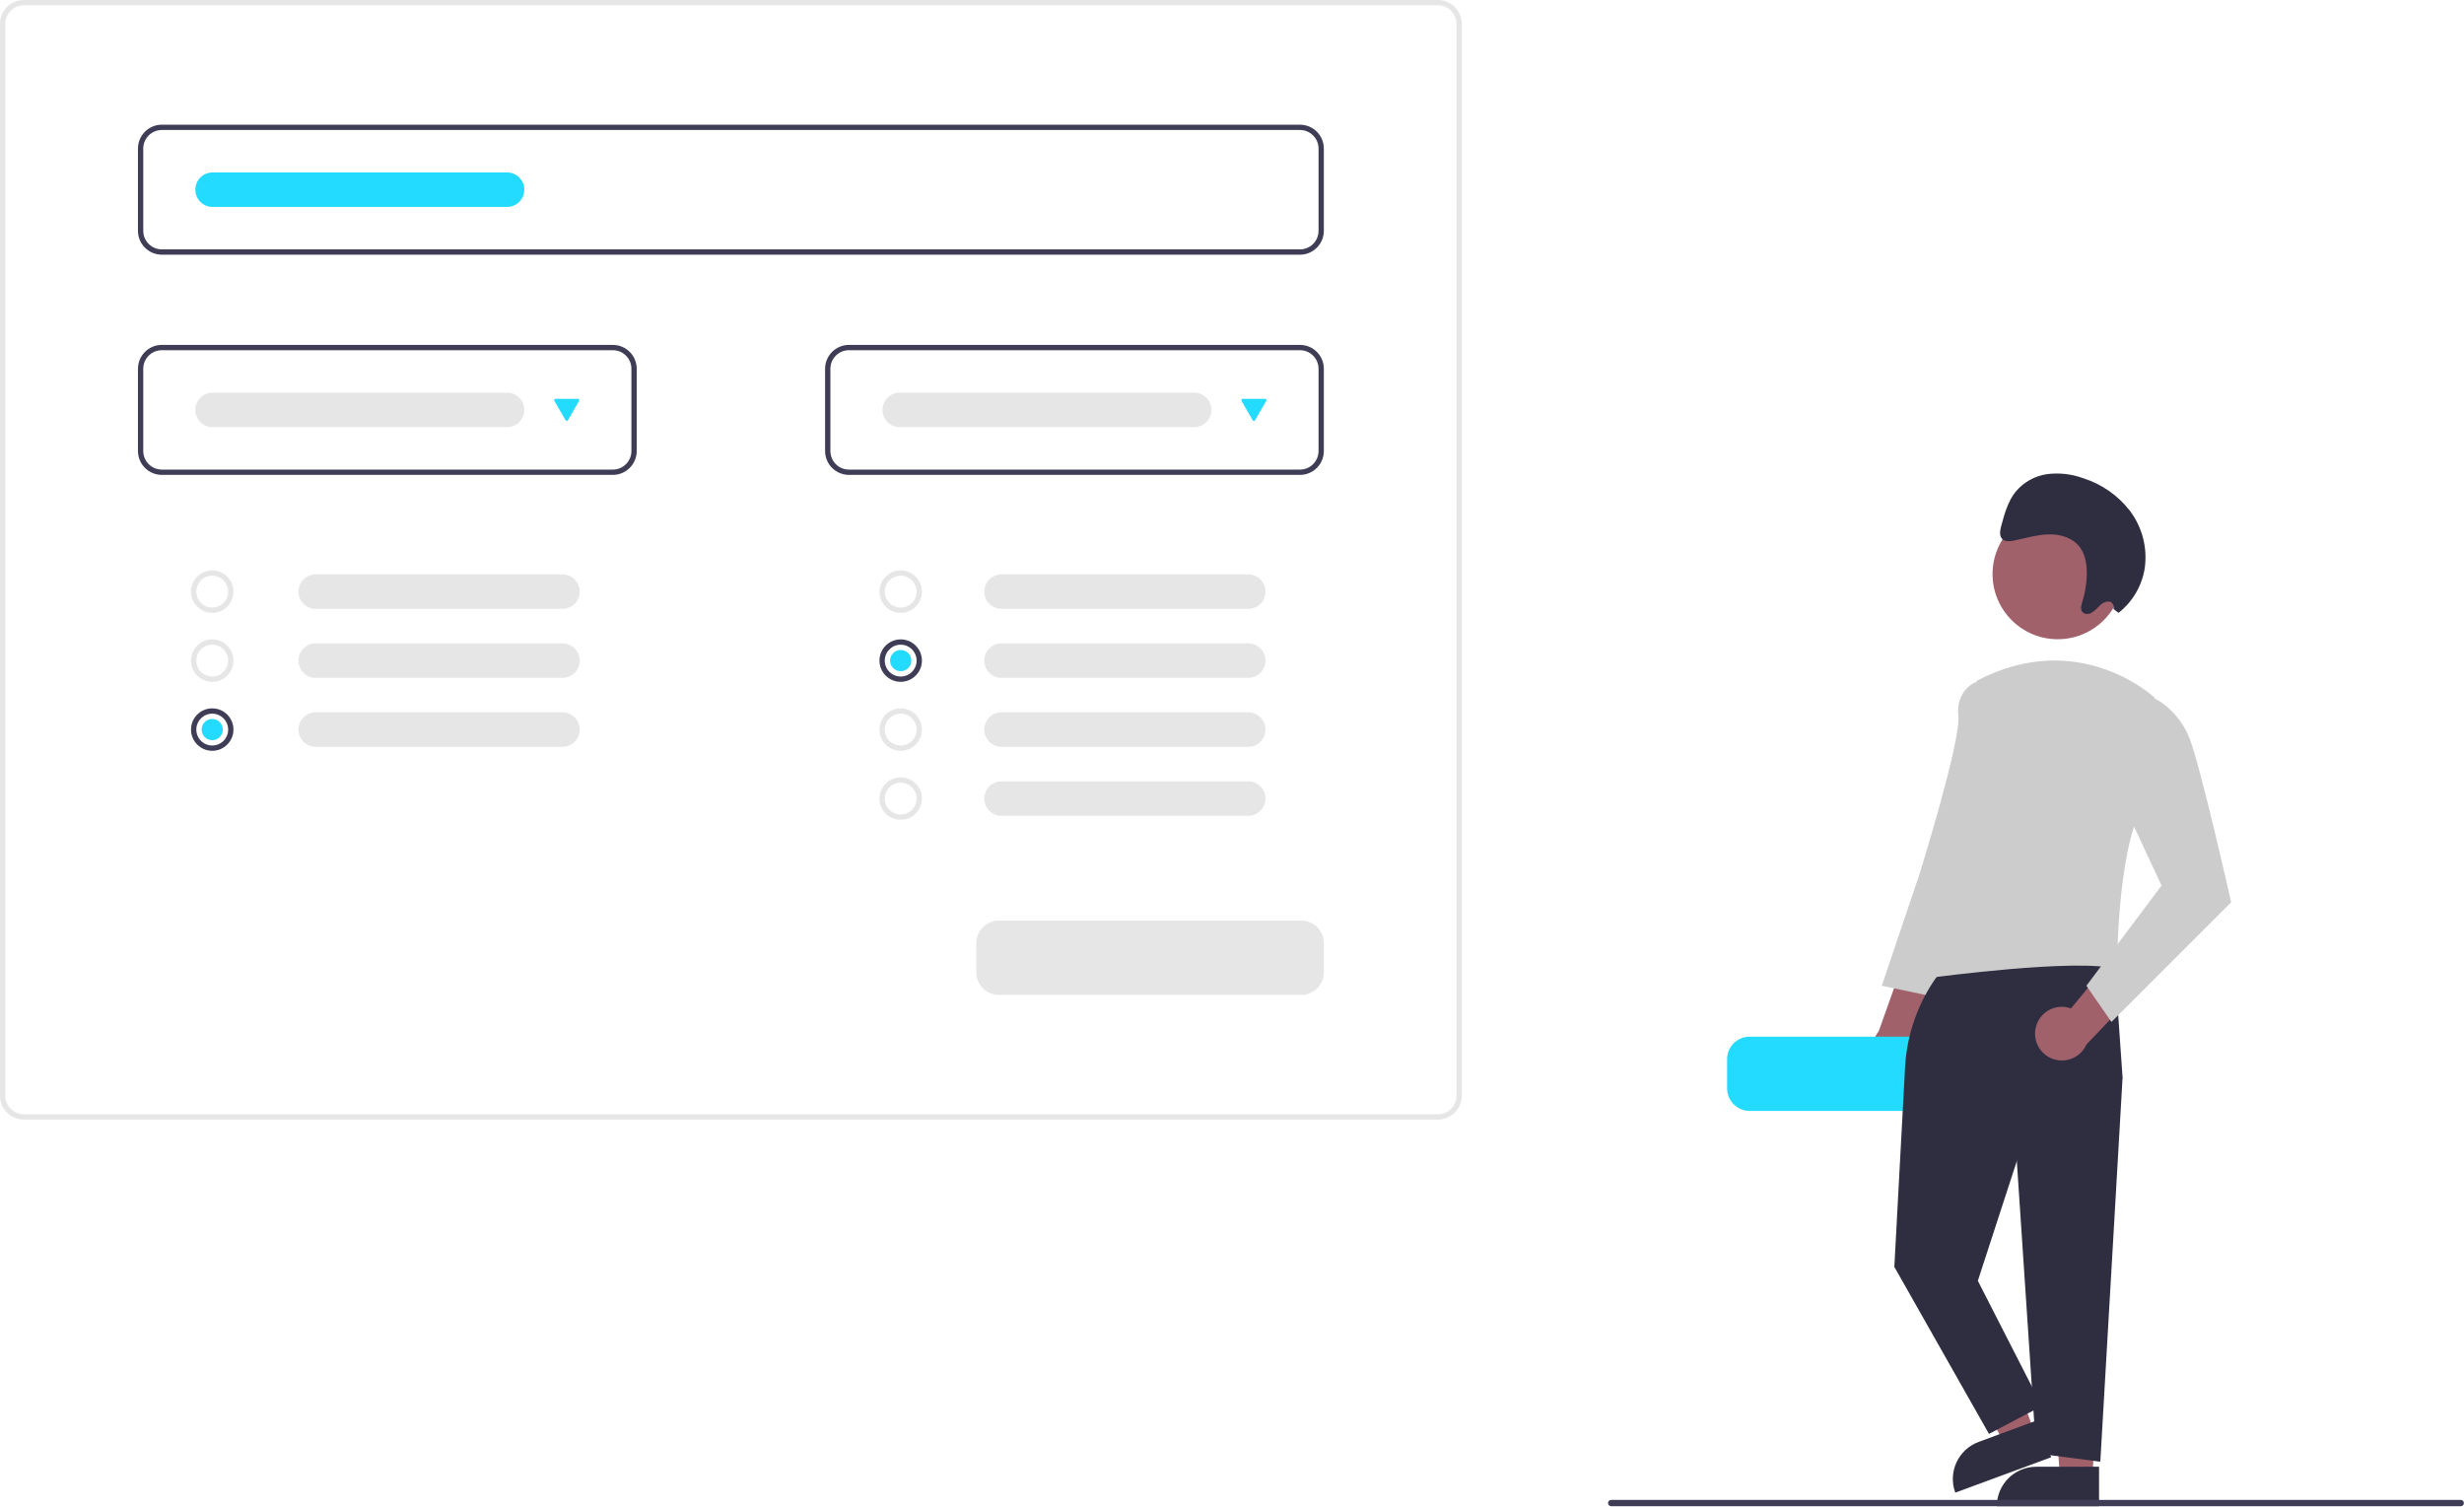
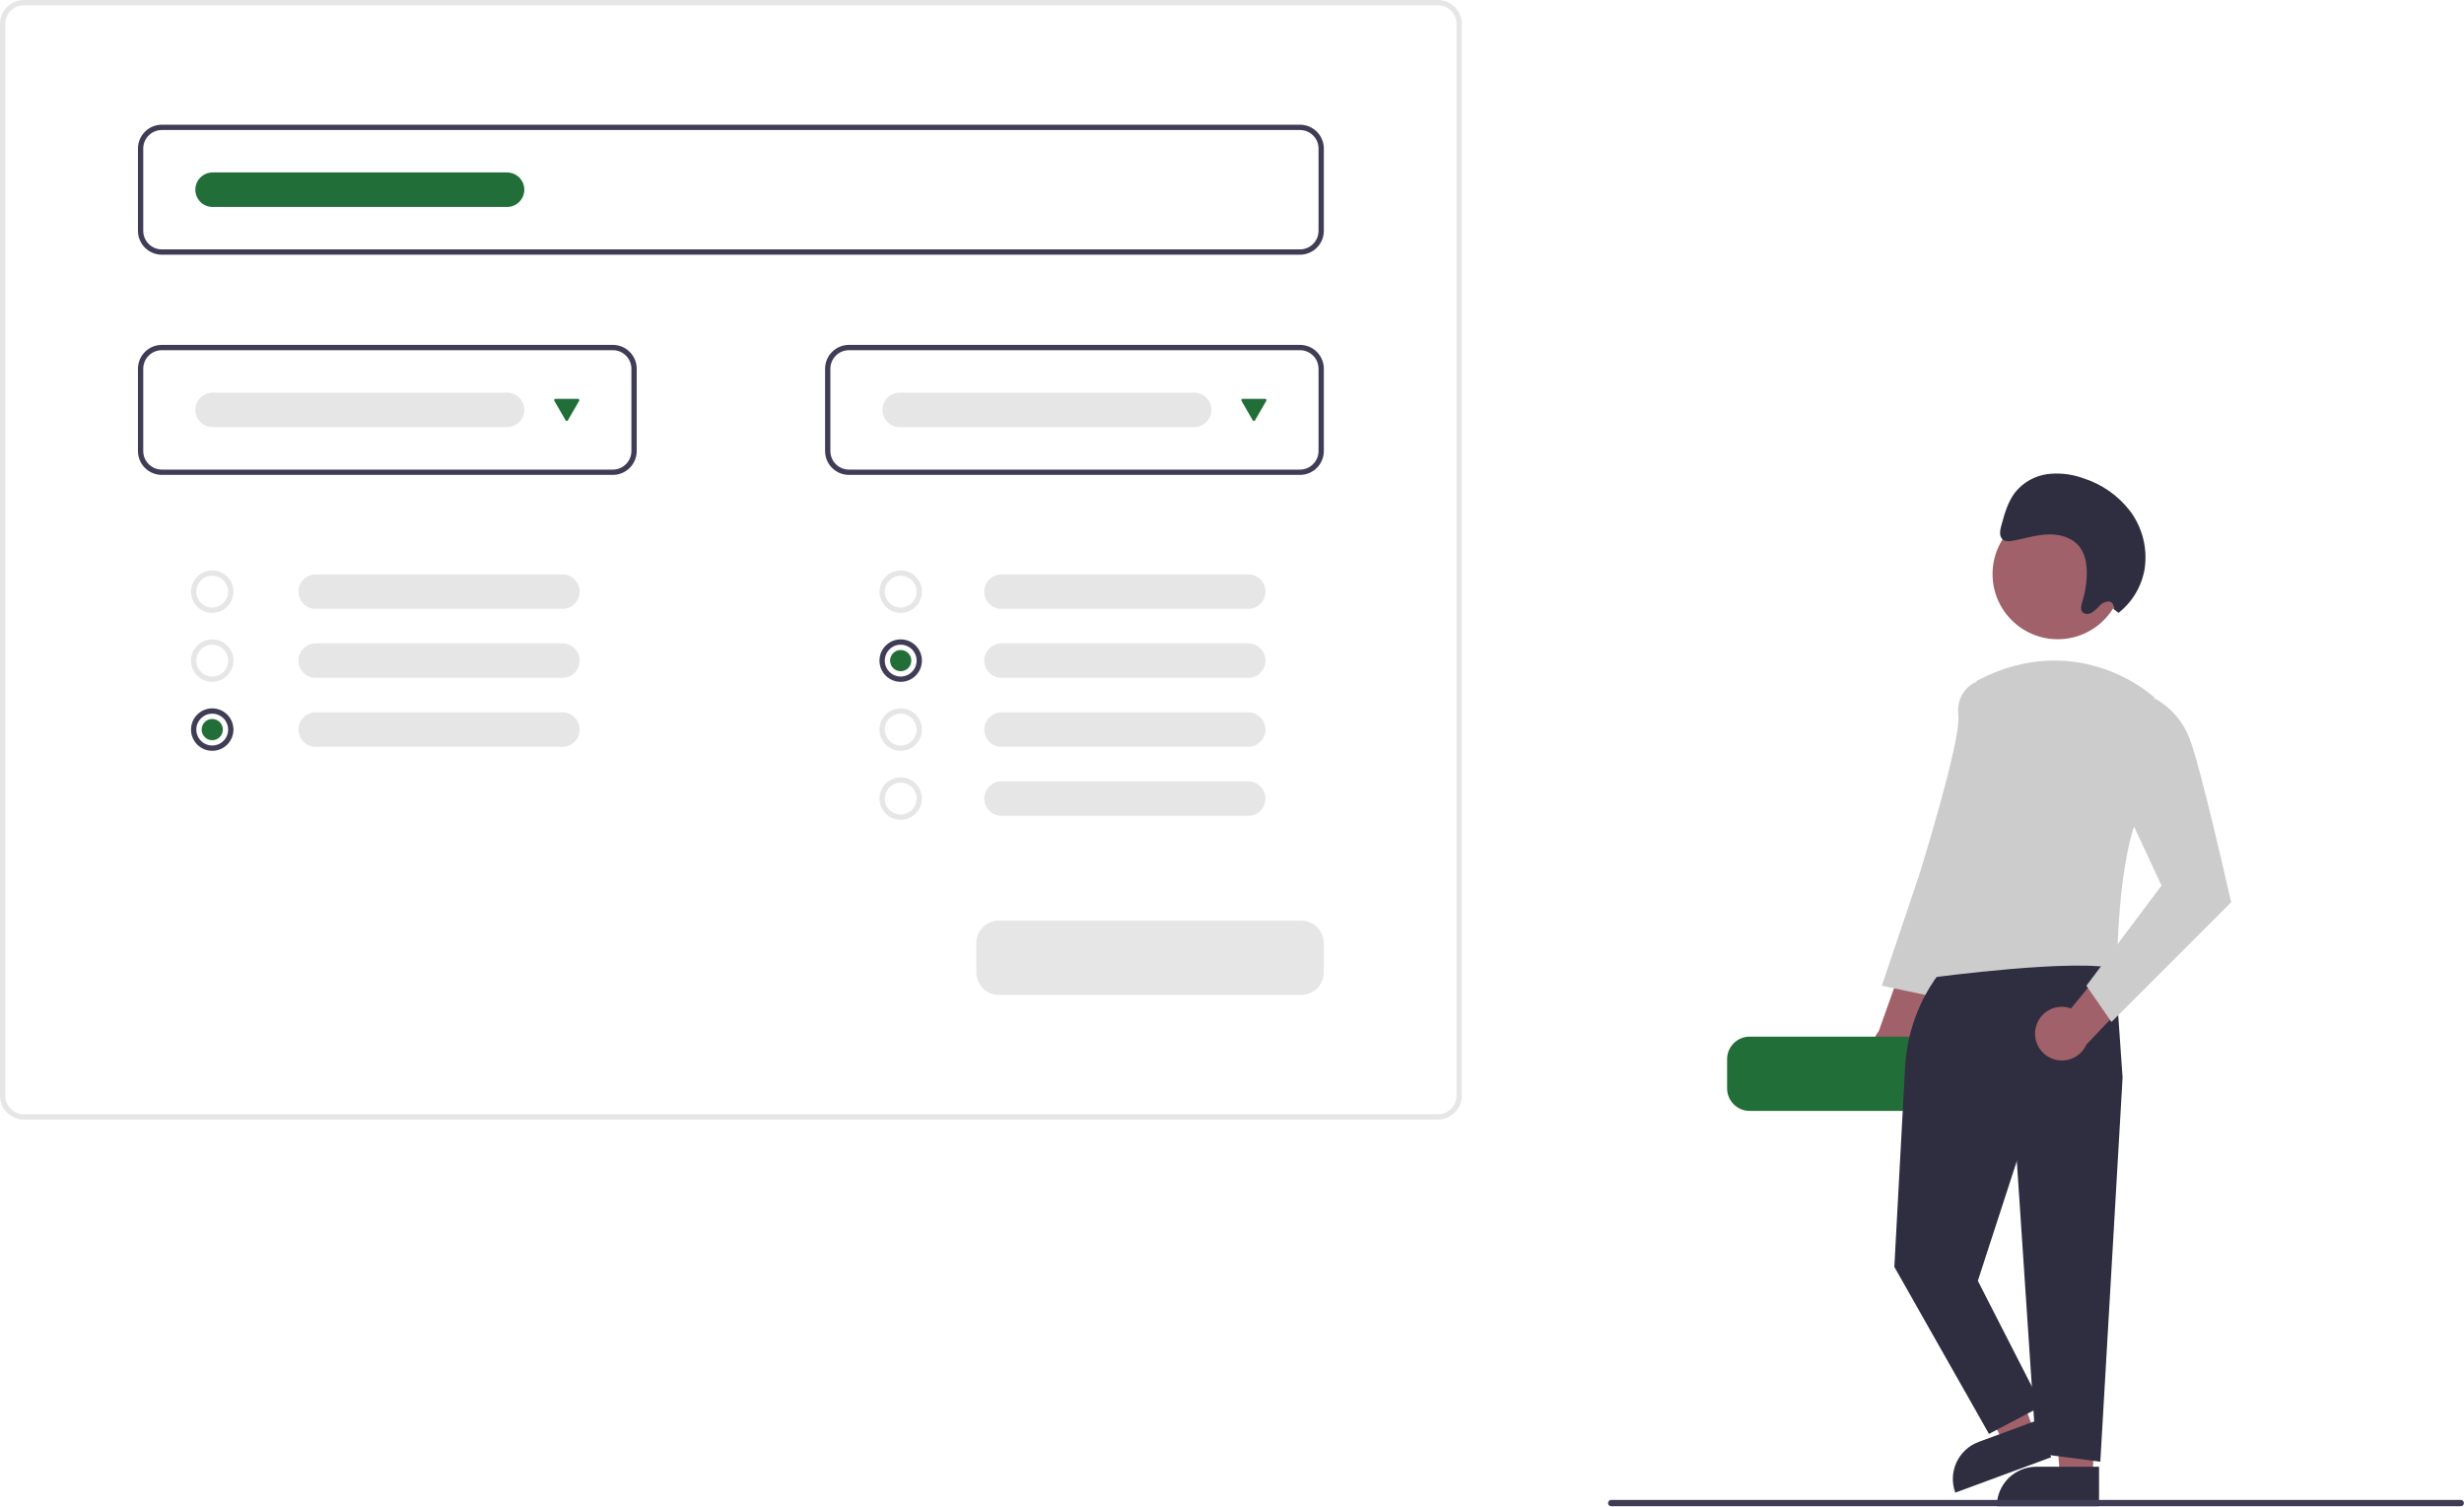
<svg xmlns="http://www.w3.org/2000/svg" data-name="Layer 1" width="928.758" height="567.737" viewBox="0 0 928.758 567.737">
  <path d="M857.744,569.264a10.056,10.056,0,0,0,.801-15.399l14.412-32.7L854.648,524.269l-10.879,30.577a10.11,10.11,0,0,0,13.975,14.419Z" transform="translate(-135.6209 -166.1317)" fill="#a0616a" />
  <path d="M885.326,424.376l-5.246-1.049s-7.344,3.148-6.295,12.59S859.097,495.72,859.097,495.72l-14.164,41.967,19.934,4.197,13.115-48.262Z" transform="translate(-135.6209 -166.1317)" fill="#ccc" />
-   <path d="M909.121,584.868h-114a8.51,8.51,0,0,1-8.5-8.5v-11a8.51,8.51,0,0,1,8.5-8.5h114a8.51,8.51,0,0,1,8.5,8.5v11A8.51,8.51,0,0,1,909.121,584.868Z" transform="translate(-135.6209 -166.1317)" fill="#23dbff" />
+   <path d="M909.121,584.868h-114a8.51,8.51,0,0,1-8.5-8.5v-11a8.51,8.51,0,0,1,8.5-8.5h114a8.51,8.51,0,0,1,8.5,8.5v11A8.51,8.51,0,0,1,909.121,584.868Z" transform="translate(-135.6209 -166.1317)" fill="#216e38" />
  <polygon points="766.749 539.503 755.248 543.748 733.399 501.407 750.374 495.141 766.749 539.503" fill="#a0616a" />
  <path d="M883.747,707.649h23.644a0,0,0,0,1,0,0v14.887a0,0,0,0,1,0,0H868.86a0,0,0,0,1,0,0v0A14.887,14.887,0,0,1,883.747,707.649Z" transform="translate(-328.2997 185.6612) rotate(-20.26053)" fill="#2f2e41" />
  <polygon points="788.731 557.111 776.483 556.555 772.799 509.051 790.875 509.872 788.731 557.111" fill="#a0616a" />
  <path d="M767.552,552.85h23.644a0,0,0,0,1,0,0v14.887a0,0,0,0,1,0,0H752.665a0,0,0,0,1,0,0v0A14.887,14.887,0,0,1,767.552,552.85Z" fill="#2f2e41" />
  <path d="M869.589,529.294v0a64.582,64.582,0,0,0-15.886,39.06l-4.048,75.3,35.672,62.951,19.934-10.492-24.131-47.213,14.688-45.115L935.687,572.31l-3.148-45.115Z" transform="translate(-135.6209 -166.1317)" fill="#2f2e41" />
  <polygon points="789.574 401.982 800.066 406.179 791.673 550.965 767.542 547.818 760.197 437.654 789.574 401.982" fill="#2f2e41" />
  <path d="M902.869,553.899A10.056,10.056,0,0,1,916.249,546.236l22.679-27.616,5.492,17.739-22.379,23.505a10.11,10.11,0,0,1-19.173-5.965Z" transform="translate(-135.6209 -166.1317)" fill="#a0616a" />
  <circle cx="775.619" cy="216.383" r="24.561" fill="#a0616a" />
  <path d="M947.753,429.098s-28.328-26.754-67.147-6.295c0,0-9.967,101.246-16.262,111.737,0,0,54.557-7.344,69.246-3.148,0,0,0-44.065,9.443-60.852S947.753,429.098,947.753,429.098Z" transform="translate(-135.6209 -166.1317)" fill="#ccc" />
  <path d="M936.736,431.721l11.512-2.127a29.456,29.456,0,0,1,12.619,14.717c4.197,10.492,15.738,61.901,15.738,61.901l-45.115,45.115-9.443-13.639,28.328-37.77L935.687,468.442Z" transform="translate(-135.6209 -166.1317)" fill="#ccc" />
  <path d="M932.249,395.656a2.135,2.135,0,0,0-1.856-2.819,4.93,4.93,0,0,0-3.476,1.715,13.833,13.833,0,0,1-3.071,2.637c-1.188.599-2.8.514-3.477-.628-.636-1.072-.2-2.508.185-3.753a36.907,36.907,0,0,0,1.63-9.77c.111-3.7-.411-7.562-2.46-10.448-2.644-3.725-7.371-5.139-11.845-5.036s-8.875,1.484-13.307,2.357c-1.53.301-3.328.456-4.352-.73-1.088-1.261-.688-3.301-.226-5.004,1.201-4.417,2.475-8.985,5.265-12.552a18.898,18.898,0,0,1,12.061-6.79,28.938,28.938,0,0,1,13.462,1.528,36.096,36.096,0,0,1,17.683,12.319A29.236,29.236,0,0,1,944.043,380.28a26.667,26.667,0,0,1-9.886,16.855" transform="translate(-135.6209 -166.1317)" fill="#2f2e41" />
  <path d="M677.621,588.132h-533a9.01,9.01,0,0,1-9-9v-404a9.01,9.01,0,0,1,9-9h533a9.01,9.01,0,0,1,9,9v404A9.01,9.01,0,0,1,677.621,588.132Zm-533-420a7.008,7.008,0,0,0-7,7v404a7.008,7.008,0,0,0,7,7h533a7.008,7.008,0,0,0,7-7v-404a7.008,7.008,0,0,0-7-7Z" transform="translate(-135.6209 -166.1317)" fill="#e6e6e6" />
  <path d="M625.621,262.132h-429a9.01,9.01,0,0,1-9-9v-31a9.01,9.01,0,0,1,9-9h429a9.01,9.01,0,0,1,9,9v31A9.01,9.01,0,0,1,625.621,262.132Zm-429-47a7.008,7.008,0,0,0-7,7v31a7.008,7.008,0,0,0,7,7h429a7.008,7.008,0,0,0,7-7v-31a7.008,7.008,0,0,0-7-7Z" transform="translate(-135.6209 -166.1317)" fill="#3f3d56" />
  <path d="M366.621,345.132h-170a9.01,9.01,0,0,1-9-9v-31a9.01,9.01,0,0,1,9-9h170a9.01,9.01,0,0,1,9,9v31A9.01,9.01,0,0,1,366.621,345.132Zm-170-47a7.008,7.008,0,0,0-7,7v31a7.008,7.008,0,0,0,7,7h170a7.008,7.008,0,0,0,7-7v-31a7.008,7.008,0,0,0-7-7Z" transform="translate(-135.6209 -166.1317)" fill="#3f3d56" />
  <path d="M625.621,345.132h-170a9.01,9.01,0,0,1-9-9v-31a9.01,9.01,0,0,1,9-9h170a9.01,9.01,0,0,1,9,9v31A9.01,9.01,0,0,1,625.621,345.132Zm-170-47a7.008,7.008,0,0,0-7,7v31a7.008,7.008,0,0,0,7,7h170a7.008,7.008,0,0,0,7-7v-31a7.008,7.008,0,0,0-7-7Z" transform="translate(-135.6209 -166.1317)" fill="#3f3d56" />
  <path d="M626.121,541.132h-114a8.51,8.51,0,0,1-8.5-8.5v-11a8.51,8.51,0,0,1,8.5-8.5h114a8.51,8.51,0,0,1,8.5,8.5v11A8.51,8.51,0,0,1,626.121,541.132Z" transform="translate(-135.6209 -166.1317)" fill="#e6e6e6" />
  <path d="M215.621,397.132a8,8,0,1,1,8-8A8.009,8.009,0,0,1,215.621,397.132Zm0-14a6,6,0,1,0,6,6A6.007,6.007,0,0,0,215.621,383.132Z" transform="translate(-135.6209 -166.1317)" fill="#e6e6e6" />
  <path d="M215.621,423.132a8,8,0,1,1,8-8A8.009,8.009,0,0,1,215.621,423.132Zm0-14a6,6,0,1,0,6,6A6.007,6.007,0,0,0,215.621,409.132Z" transform="translate(-135.6209 -166.1317)" fill="#e6e6e6" />
  <path d="M215.621,449.132a8,8,0,1,1,8-8A8.009,8.009,0,0,1,215.621,449.132Zm0-14a6,6,0,1,0,6,6A6.007,6.007,0,0,0,215.621,435.132Z" transform="translate(-135.6209 -166.1317)" fill="#3f3d56" />
  <path d="M254.621,382.632a6.5,6.5,0,0,0,0,13h93a6.5,6.5,0,0,0,0-13Z" transform="translate(-135.6209 -166.1317)" fill="#e6e6e6" />
  <path d="M254.621,408.632a6.5,6.5,0,0,0,0,13h93a6.5,6.5,0,0,0,0-13Z" transform="translate(-135.6209 -166.1317)" fill="#e6e6e6" />
  <path d="M254.621,434.632a6.5,6.5,0,0,0,0,13h93a6.5,6.5,0,0,0,0-13Z" transform="translate(-135.6209 -166.1317)" fill="#e6e6e6" />
  <path d="M475.121,397.132a8,8,0,1,1,8-8A8.009,8.009,0,0,1,475.121,397.132Zm0-14a6,6,0,1,0,6,6A6.007,6.007,0,0,0,475.121,383.132Z" transform="translate(-135.6209 -166.1317)" fill="#e6e6e6" />
  <path d="M475.121,423.132a8,8,0,1,1,8-8A8.009,8.009,0,0,1,475.121,423.132Zm0-14a6,6,0,1,0,6,6A6.007,6.007,0,0,0,475.121,409.132Z" transform="translate(-135.6209 -166.1317)" fill="#3f3d56" />
  <path d="M475.121,449.132a8,8,0,1,1,8-8A8.009,8.009,0,0,1,475.121,449.132Zm0-14a6,6,0,1,0,6,6A6.007,6.007,0,0,0,475.121,435.132Z" transform="translate(-135.6209 -166.1317)" fill="#e6e6e6" />
  <path d="M475.121,475.132a8,8,0,1,1,8-8A8.009,8.009,0,0,1,475.121,475.132Zm0-14a6,6,0,1,0,6,6A6.007,6.007,0,0,0,475.121,461.132Z" transform="translate(-135.6209 -166.1317)" fill="#e6e6e6" />
  <path d="M513.121,382.632a6.5,6.5,0,1,0,0,13h93a6.5,6.5,0,0,0,0-13Z" transform="translate(-135.6209 -166.1317)" fill="#e6e6e6" />
  <path d="M513.121,408.632a6.5,6.5,0,1,0,0,13h93a6.5,6.5,0,0,0,0-13Z" transform="translate(-135.6209 -166.1317)" fill="#e6e6e6" />
  <path d="M513.121,434.632a6.5,6.5,0,1,0,0,13h93a6.5,6.5,0,0,0,0-13Z" transform="translate(-135.6209 -166.1317)" fill="#e6e6e6" />
  <path d="M513.121,460.632a6.5,6.5,0,1,0,0,13h93a6.5,6.5,0,0,0,0-13Z" transform="translate(-135.6209 -166.1317)" fill="#e6e6e6" />
  <path d="M215.748,314.132a6.5,6.5,0,1,0,0,13h111a6.5,6.5,0,0,0,0-13Z" transform="translate(-135.6209 -166.1317)" fill="#e6e6e6" />
-   <path d="M215.748,231.132a6.5,6.5,0,1,0,0,13h111a6.5,6.5,0,0,0,0-13Z" transform="translate(-135.6209 -166.1317)" fill="#23dbff" />
-   <path d="M345.004,316.456a.5.5,0,0,0-.433.75l4.244,7.351a.5.5,0,0,0,.866,0l4.244-7.351a.5.5,0,0,0-.433-.75Z" transform="translate(-135.6209 -166.1317)" fill="#23dbff" />
+   <path d="M215.748,231.132a6.5,6.5,0,1,0,0,13h111a6.5,6.5,0,0,0,0-13Z" transform="translate(-135.6209 -166.1317)" fill="#216e38" />
+   <path d="M345.004,316.456a.5.5,0,0,0-.433.75l4.244,7.351a.5.5,0,0,0,.866,0l4.244-7.351a.5.5,0,0,0-.433-.75Z" transform="translate(-135.6209 -166.1317)" fill="#216e38" />
  <path d="M474.748,314.132a6.5,6.5,0,0,0,0,13h111a6.5,6.5,0,0,0,0-13Z" transform="translate(-135.6209 -166.1317)" fill="#e6e6e6" />
-   <path d="M604.004,316.456a.5.5,0,0,0-.433.75l4.244,7.351a.5.5,0,0,0,.866,0l4.244-7.351a.5.5,0,0,0-.433-.75Z" transform="translate(-135.6209 -166.1317)" fill="#23dbff" />
-   <circle cx="339.5" cy="249" r="4" fill="#23dbff" />
-   <circle cx="80" cy="275" r="4" fill="#23dbff" />
+   <path d="M604.004,316.456a.5.5,0,0,0-.433.75l4.244,7.351a.5.5,0,0,0,.866,0l4.244-7.351a.5.5,0,0,0-.433-.75Z" transform="translate(-135.6209 -166.1317)" fill="#216e38" />
+   <circle cx="339.5" cy="249" r="4" fill="#216e38" />
+   <circle cx="80" cy="275" r="4" fill="#216e38" />
  <path d="M1063.188,733.868h-320.294a1.191,1.191,0,0,1,0-2.381h320.294a1.191,1.191,0,0,1,0,2.381Z" transform="translate(-135.6209 -166.1317)" fill="#3f3d56" />
</svg>
